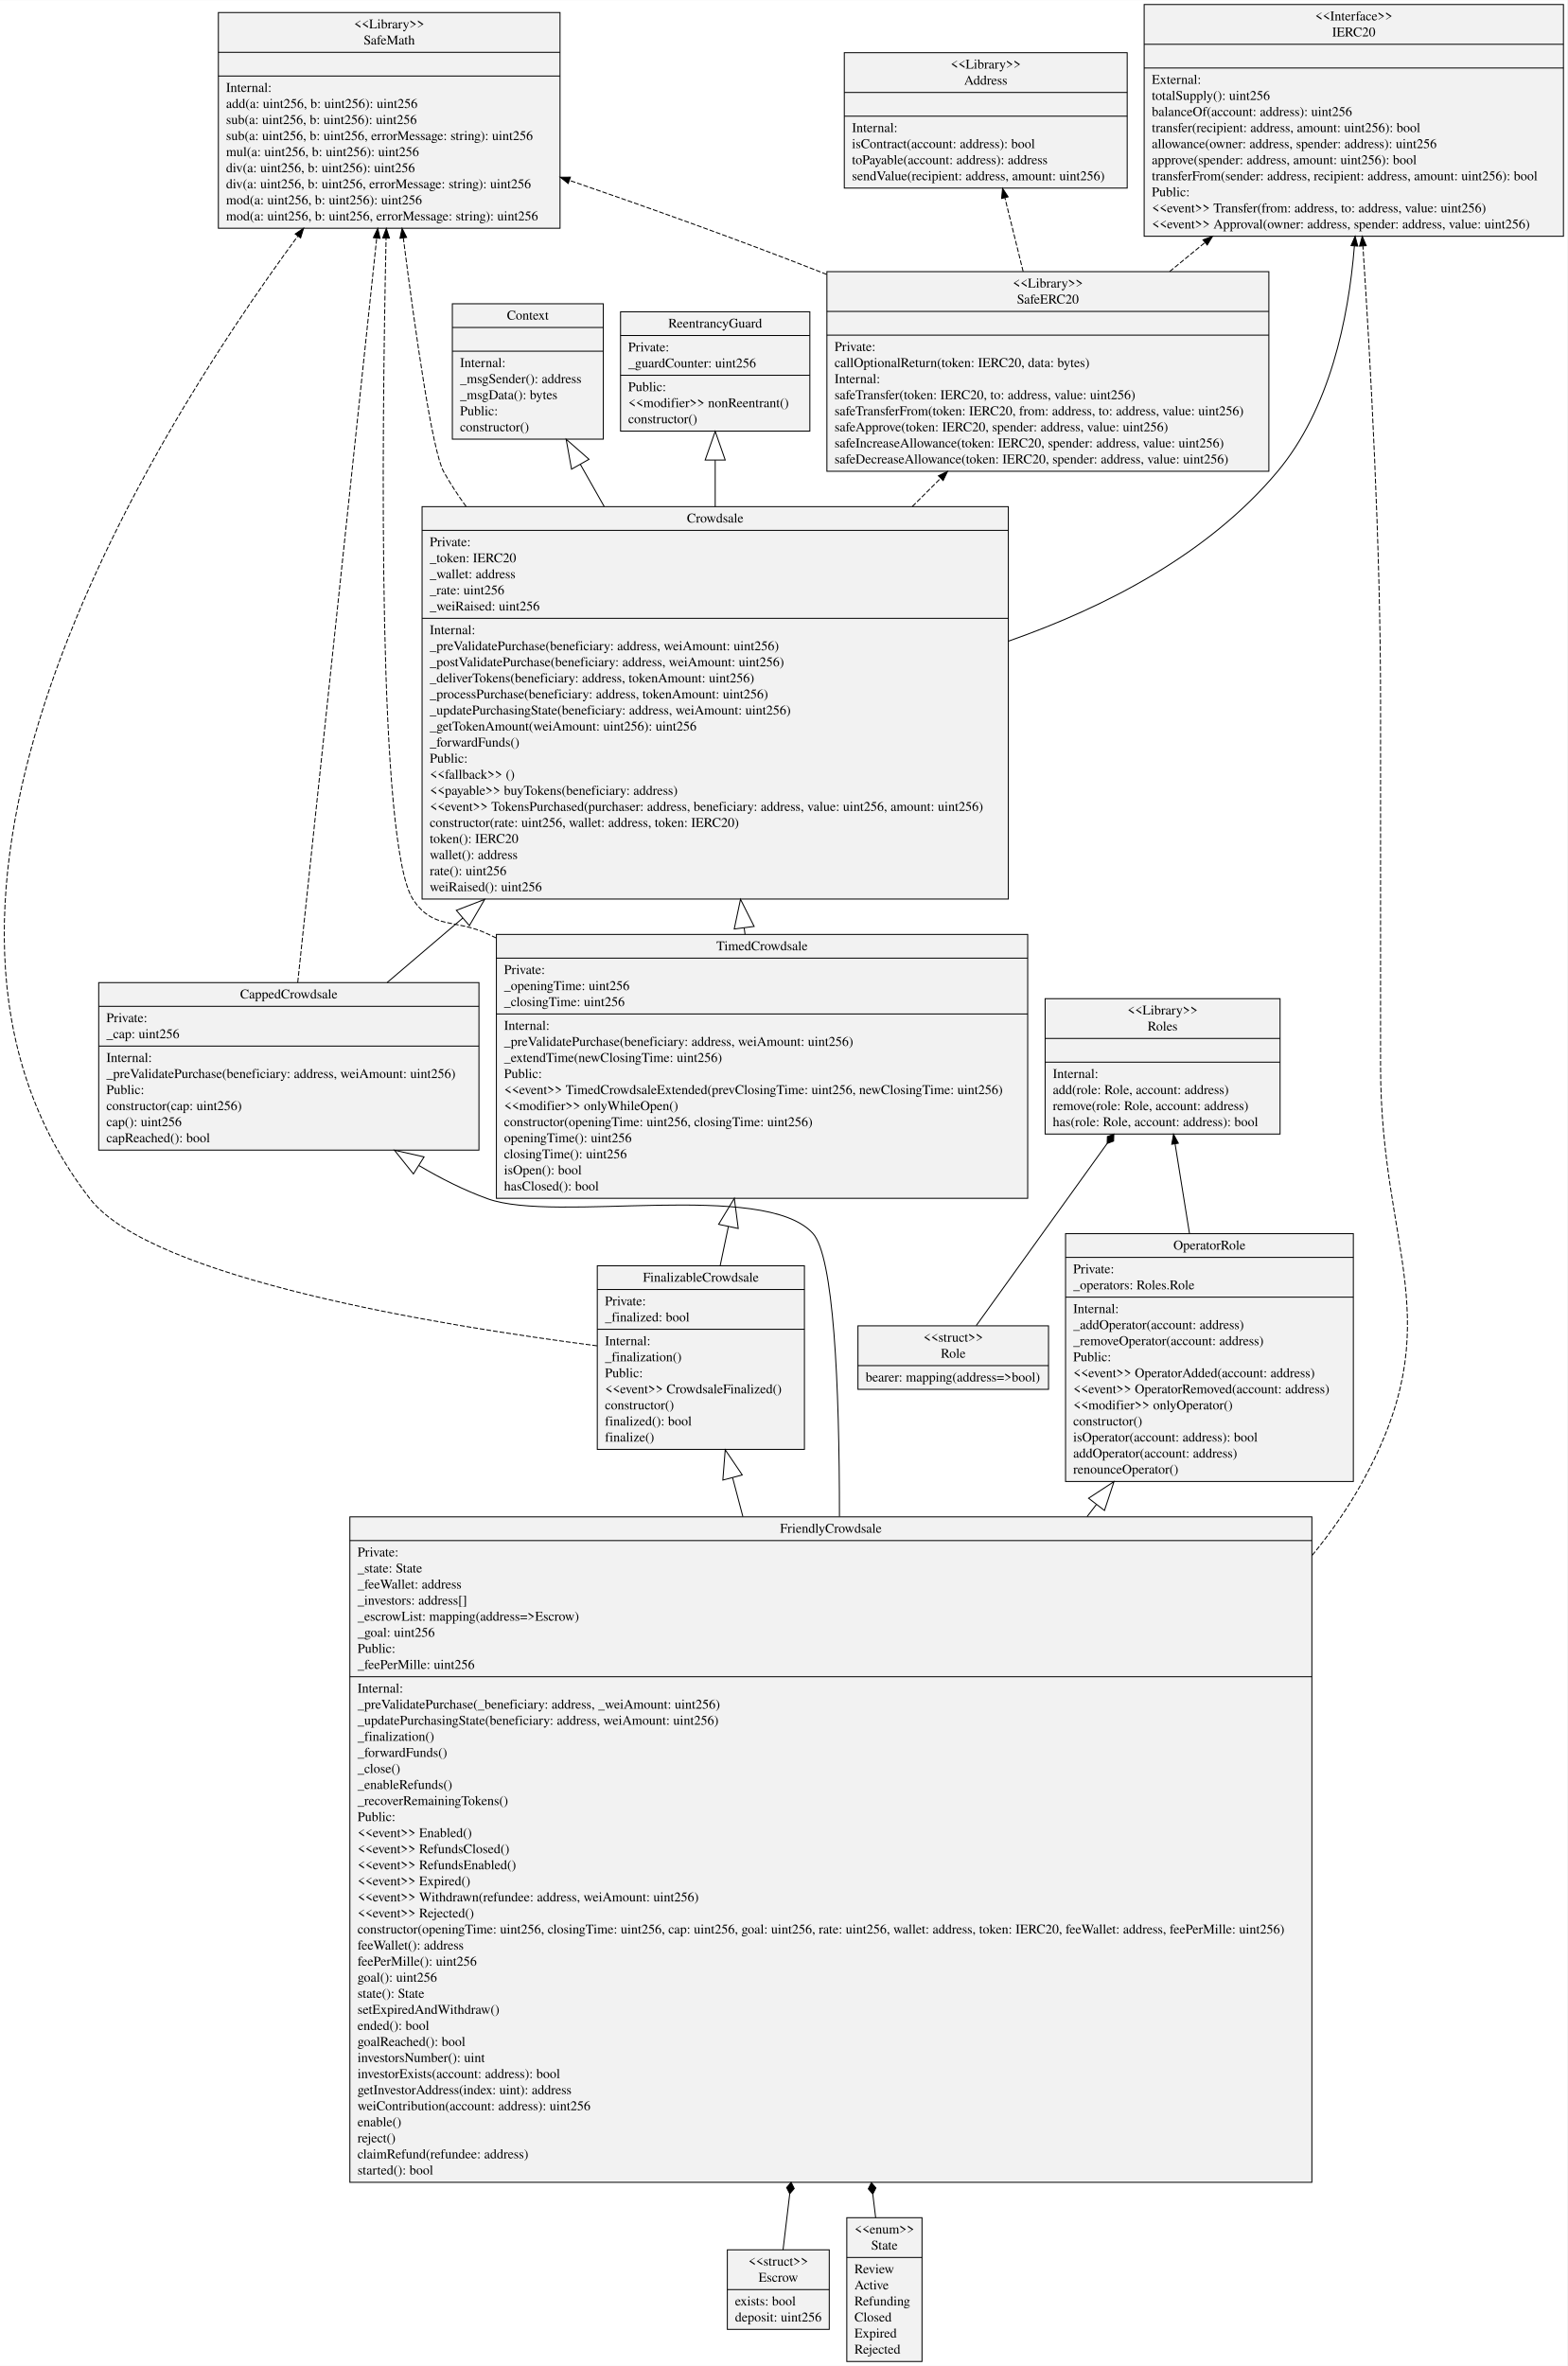
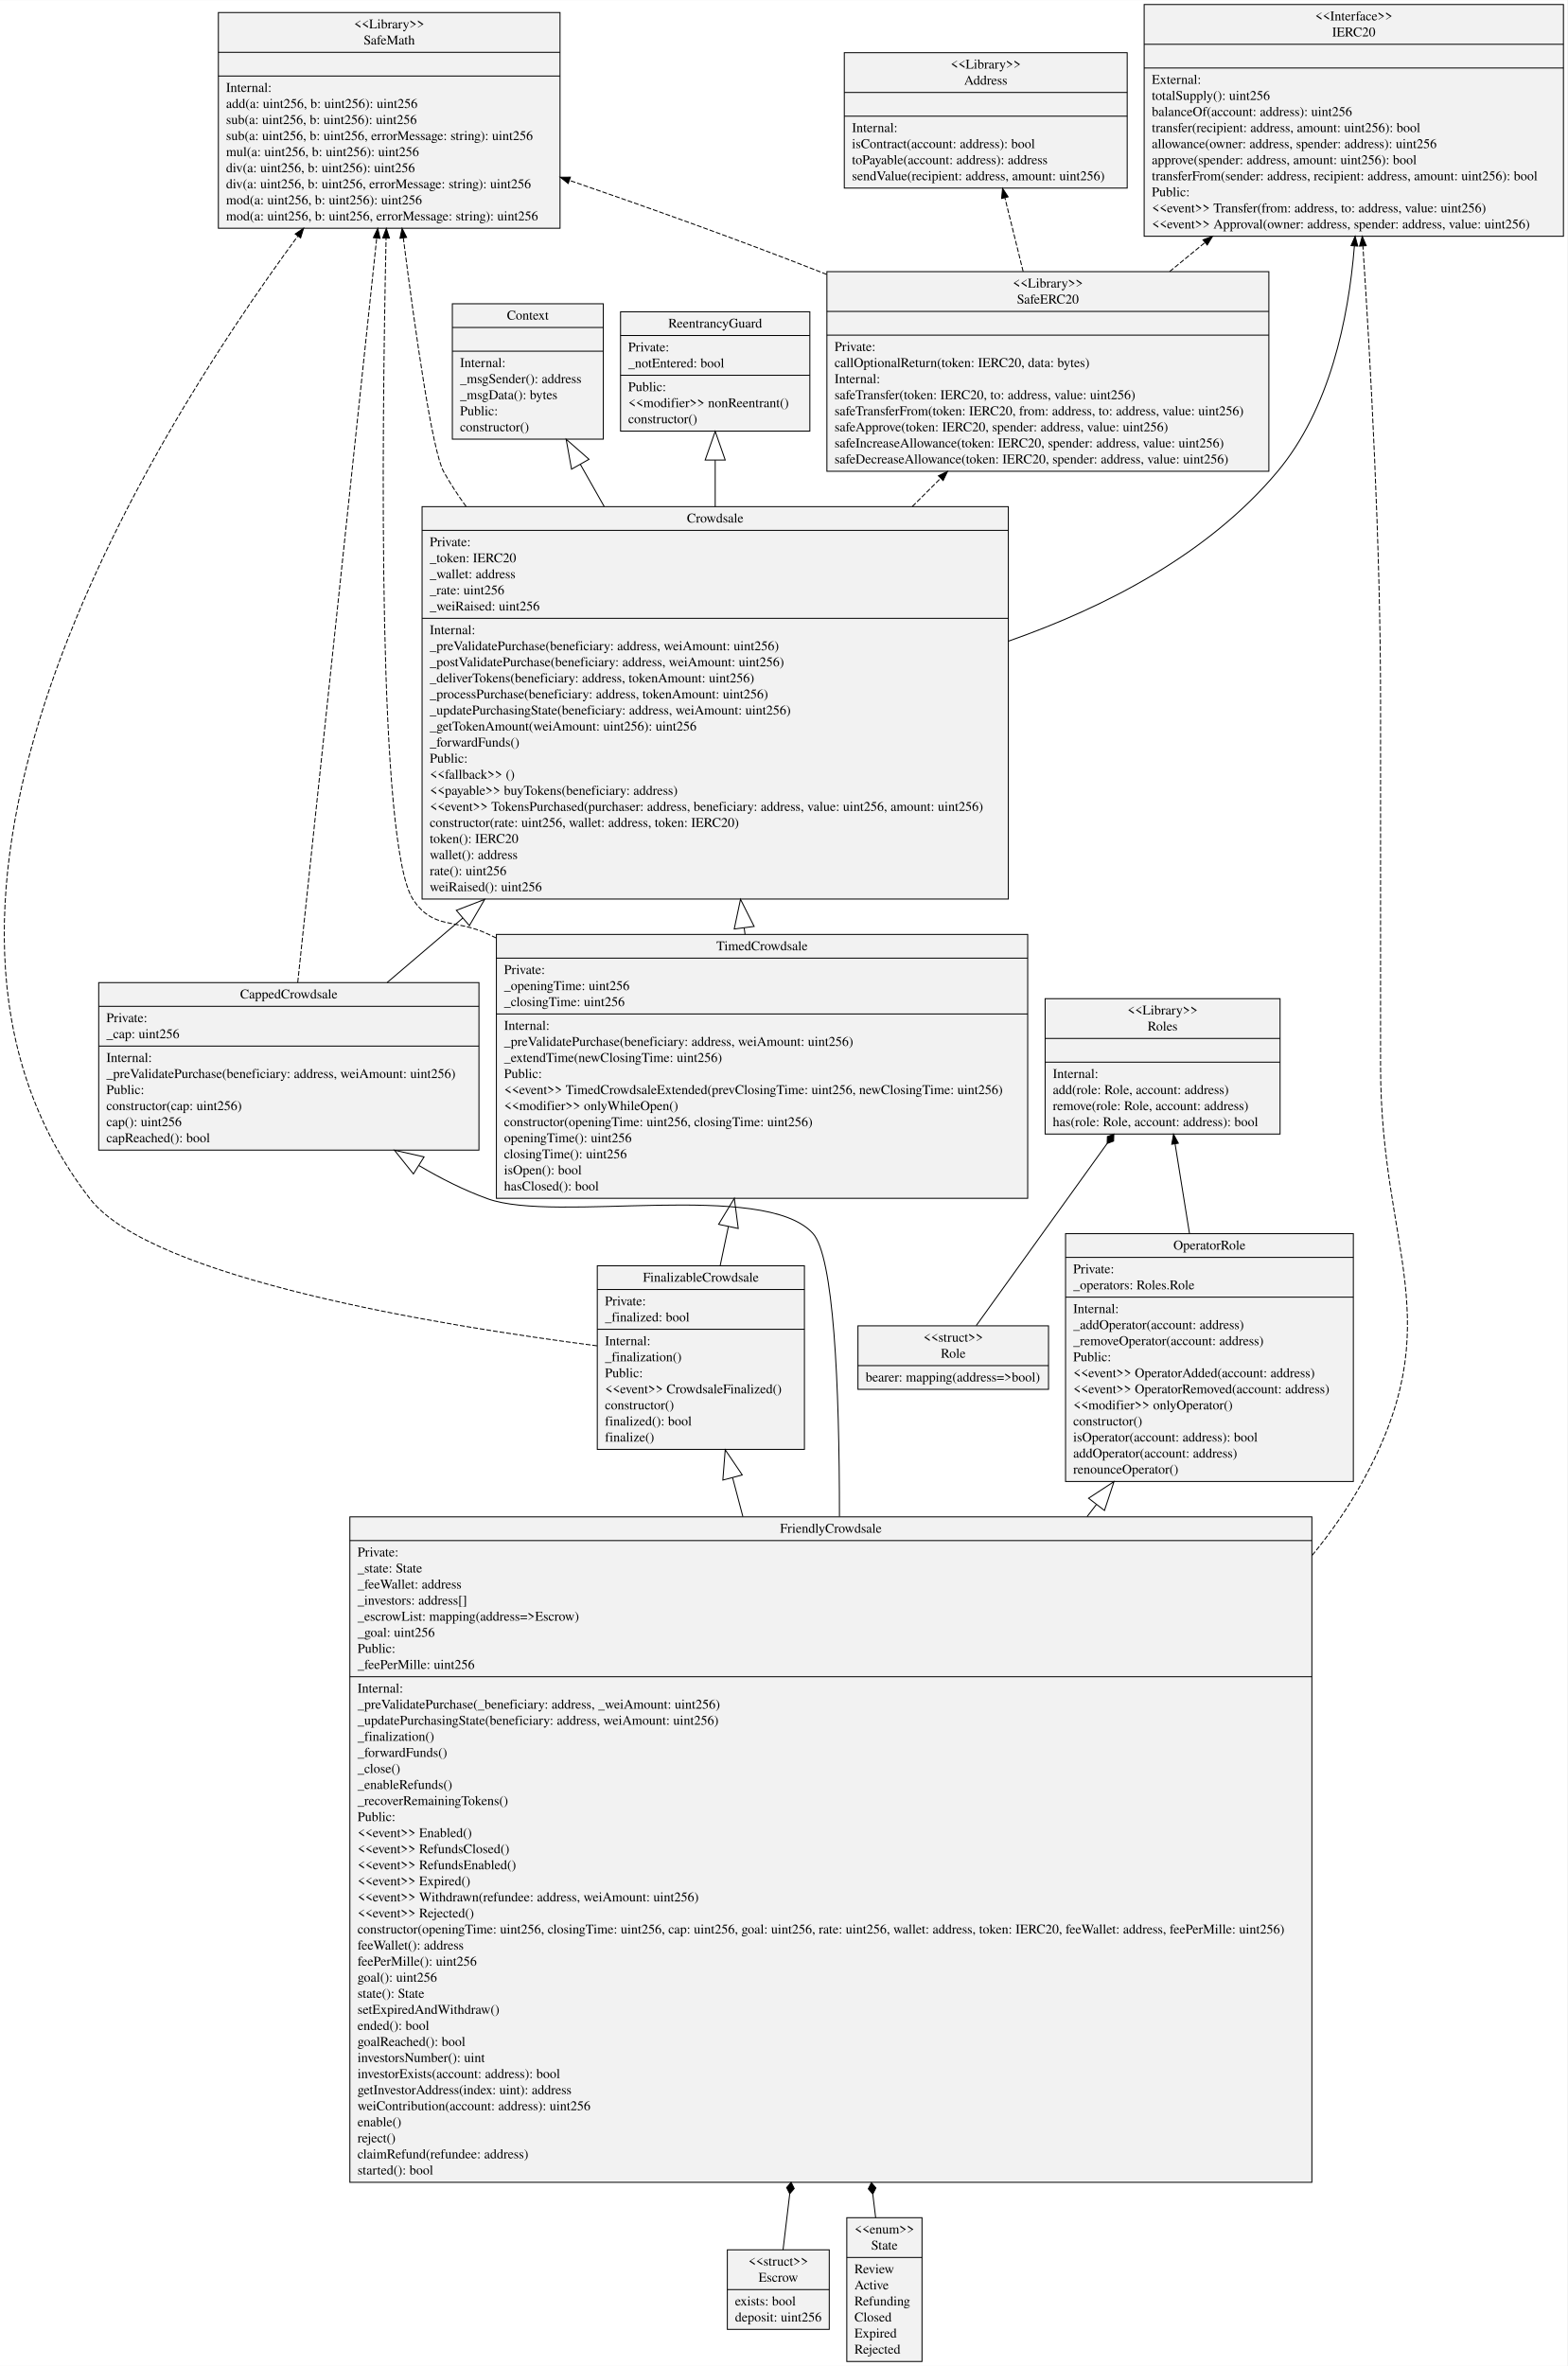
<svg xmlns="http://www.w3.org/2000/svg" width="1639pt" height="2474pt" viewBox="0.00 0.00 1639.42 2474.20">
  <g id="graph0" class="graph" transform="scale(1 1) rotate(0) translate(4 2470.2)">
    <polygon fill="#ffffff" stroke="transparent" points="-4,4 -4,-2470.2 1635.424,-2470.2 1635.424,4 -4,4" />
    <g id="node1" class="node">
      <polygon fill="#f2f2f2" stroke="#000000" points="437.508,-1530.1 437.508,-1940.5 1050.739,-1940.5 1050.739,-1530.1 437.508,-1530.1" />
      <text text-anchor="middle" x="744.124" y="-1923.9" font-family="Times,serif" font-size="14.00" fill="#000000">Crowdsale</text>
      <polyline fill="none" stroke="#000000" points="437.508,-1915.7 1050.739,-1915.7 " />
      <text text-anchor="start" x="445.508" y="-1899.1" font-family="Times,serif" font-size="14.00" fill="#000000">Private:</text>
      <text text-anchor="start" x="445.508" y="-1882.3" font-family="Times,serif" font-size="14.00" fill="#000000">   _token: IERC20</text>
      <text text-anchor="start" x="445.508" y="-1865.5" font-family="Times,serif" font-size="14.00" fill="#000000">   _wallet: address</text>
      <text text-anchor="start" x="445.508" y="-1848.7" font-family="Times,serif" font-size="14.00" fill="#000000">   _rate: uint256</text>
      <text text-anchor="start" x="445.508" y="-1831.9" font-family="Times,serif" font-size="14.00" fill="#000000">   _weiRaised: uint256</text>
      <polyline fill="none" stroke="#000000" points="437.508,-1823.7 1050.739,-1823.7 " />
      <text text-anchor="start" x="445.508" y="-1807.1" font-family="Times,serif" font-size="14.00" fill="#000000">Internal:</text>
      <text text-anchor="start" x="445.508" y="-1790.3" font-family="Times,serif" font-size="14.00" fill="#000000">    _preValidatePurchase(beneficiary: address, weiAmount: uint256)</text>
      <text text-anchor="start" x="445.508" y="-1773.5" font-family="Times,serif" font-size="14.00" fill="#000000">    _postValidatePurchase(beneficiary: address, weiAmount: uint256)</text>
      <text text-anchor="start" x="445.508" y="-1756.7" font-family="Times,serif" font-size="14.00" fill="#000000">    _deliverTokens(beneficiary: address, tokenAmount: uint256)</text>
      <text text-anchor="start" x="445.508" y="-1739.9" font-family="Times,serif" font-size="14.00" fill="#000000">    _processPurchase(beneficiary: address, tokenAmount: uint256)</text>
      <text text-anchor="start" x="445.508" y="-1723.1" font-family="Times,serif" font-size="14.00" fill="#000000">    _updatePurchasingState(beneficiary: address, weiAmount: uint256)</text>
      <text text-anchor="start" x="445.508" y="-1706.3" font-family="Times,serif" font-size="14.00" fill="#000000">    _getTokenAmount(weiAmount: uint256): uint256</text>
      <text text-anchor="start" x="445.508" y="-1689.5" font-family="Times,serif" font-size="14.00" fill="#000000">    _forwardFunds()</text>
      <text text-anchor="start" x="445.508" y="-1672.7" font-family="Times,serif" font-size="14.00" fill="#000000">Public:</text>
      <text text-anchor="start" x="445.508" y="-1655.9" font-family="Times,serif" font-size="14.00" fill="#000000">    &lt;&lt;fallback&gt;&gt; ()</text>
      <text text-anchor="start" x="445.508" y="-1639.1" font-family="Times,serif" font-size="14.00" fill="#000000">    &lt;&lt;payable&gt;&gt; buyTokens(beneficiary: address)</text>
      <text text-anchor="start" x="445.508" y="-1622.3" font-family="Times,serif" font-size="14.00" fill="#000000">    &lt;&lt;event&gt;&gt; TokensPurchased(purchaser: address, beneficiary: address, value: uint256, amount: uint256)</text>
      <text text-anchor="start" x="445.508" y="-1605.5" font-family="Times,serif" font-size="14.00" fill="#000000">    constructor(rate: uint256, wallet: address, token: IERC20)</text>
      <text text-anchor="start" x="445.508" y="-1588.7" font-family="Times,serif" font-size="14.00" fill="#000000">    token(): IERC20</text>
      <text text-anchor="start" x="445.508" y="-1571.9" font-family="Times,serif" font-size="14.00" fill="#000000">    wallet(): address</text>
      <text text-anchor="start" x="445.508" y="-1555.1" font-family="Times,serif" font-size="14.00" fill="#000000">    rate(): uint256</text>
      <text text-anchor="start" x="445.508" y="-1538.3" font-family="Times,serif" font-size="14.00" fill="#000000">    weiRaised(): uint256</text>
    </g>
    <g id="node2" class="node">
      <polygon fill="#f2f2f2" stroke="#000000" points="224.427,-2231.7 224.427,-2457.3 581.82,-2457.3 581.82,-2231.7 224.427,-2231.7" />
      <text text-anchor="middle" x="403.124" y="-2440.7" font-family="Times,serif" font-size="14.00" fill="#000000">&lt;&lt;Library&gt;&gt;</text>
      <text text-anchor="middle" x="403.124" y="-2423.9" font-family="Times,serif" font-size="14.00" fill="#000000">SafeMath</text>
      <polyline fill="none" stroke="#000000" points="224.427,-2415.7 581.82,-2415.7 " />
      <text text-anchor="middle" x="403.124" y="-2399.1" font-family="Times,serif" font-size="14.00" fill="#000000"> </text>
      <polyline fill="none" stroke="#000000" points="224.427,-2390.9 581.82,-2390.9 " />
      <text text-anchor="start" x="232.427" y="-2374.3" font-family="Times,serif" font-size="14.00" fill="#000000">Internal:</text>
      <text text-anchor="start" x="232.427" y="-2357.5" font-family="Times,serif" font-size="14.00" fill="#000000">    add(a: uint256, b: uint256): uint256</text>
      <text text-anchor="start" x="232.427" y="-2340.7" font-family="Times,serif" font-size="14.00" fill="#000000">    sub(a: uint256, b: uint256): uint256</text>
      <text text-anchor="start" x="232.427" y="-2323.9" font-family="Times,serif" font-size="14.00" fill="#000000">    sub(a: uint256, b: uint256, errorMessage: string): uint256</text>
      <text text-anchor="start" x="232.427" y="-2307.1" font-family="Times,serif" font-size="14.00" fill="#000000">    mul(a: uint256, b: uint256): uint256</text>
      <text text-anchor="start" x="232.427" y="-2290.3" font-family="Times,serif" font-size="14.00" fill="#000000">    div(a: uint256, b: uint256): uint256</text>
      <text text-anchor="start" x="232.427" y="-2273.5" font-family="Times,serif" font-size="14.00" fill="#000000">    div(a: uint256, b: uint256, errorMessage: string): uint256</text>
      <text text-anchor="start" x="232.427" y="-2256.7" font-family="Times,serif" font-size="14.00" fill="#000000">    mod(a: uint256, b: uint256): uint256</text>
      <text text-anchor="start" x="232.427" y="-2239.9" font-family="Times,serif" font-size="14.00" fill="#000000">    mod(a: uint256, b: uint256, errorMessage: string): uint256</text>
    </g>
    <g id="edge6" class="edge">
      <path fill="none" stroke="#000000" stroke-dasharray="5,2" d="M483.478,-1940.789C474.928,-1952.486 467.074,-1964.567 460.124,-1977 448.187,-1998.351 430.408,-2123.208 417.887,-2221.543" />
      <polygon fill="#000000" stroke="#000000" points="414.4,-2221.215 416.615,-2231.575 421.345,-2222.095 414.4,-2221.215" />
    </g>
    <g id="node3" class="node">
      <polygon fill="#f2f2f2" stroke="#000000" points="1192.824,-2223.3 1192.824,-2465.7 1631.424,-2465.7 1631.424,-2223.3 1192.824,-2223.3" />
      <text text-anchor="middle" x="1412.124" y="-2449.1" font-family="Times,serif" font-size="14.00" fill="#000000">&lt;&lt;Interface&gt;&gt;</text>
      <text text-anchor="middle" x="1412.124" y="-2432.3" font-family="Times,serif" font-size="14.00" fill="#000000">IERC20</text>
      <polyline fill="none" stroke="#000000" points="1192.824,-2424.1 1631.424,-2424.1 " />
      <text text-anchor="middle" x="1412.124" y="-2407.5" font-family="Times,serif" font-size="14.00" fill="#000000"> </text>
      <polyline fill="none" stroke="#000000" points="1192.824,-2399.3 1631.424,-2399.3 " />
      <text text-anchor="start" x="1200.824" y="-2382.7" font-family="Times,serif" font-size="14.00" fill="#000000">External:</text>
      <text text-anchor="start" x="1200.824" y="-2365.9" font-family="Times,serif" font-size="14.00" fill="#000000">     totalSupply(): uint256</text>
      <text text-anchor="start" x="1200.824" y="-2349.1" font-family="Times,serif" font-size="14.00" fill="#000000">     balanceOf(account: address): uint256</text>
      <text text-anchor="start" x="1200.824" y="-2332.3" font-family="Times,serif" font-size="14.00" fill="#000000">     transfer(recipient: address, amount: uint256): bool</text>
      <text text-anchor="start" x="1200.824" y="-2315.5" font-family="Times,serif" font-size="14.00" fill="#000000">     allowance(owner: address, spender: address): uint256</text>
      <text text-anchor="start" x="1200.824" y="-2298.7" font-family="Times,serif" font-size="14.00" fill="#000000">     approve(spender: address, amount: uint256): bool</text>
      <text text-anchor="start" x="1200.824" y="-2281.9" font-family="Times,serif" font-size="14.00" fill="#000000">     transferFrom(sender: address, recipient: address, amount: uint256): bool</text>
      <text text-anchor="start" x="1200.824" y="-2265.1" font-family="Times,serif" font-size="14.00" fill="#000000">Public:</text>
      <text text-anchor="start" x="1200.824" y="-2248.3" font-family="Times,serif" font-size="14.00" fill="#000000">    &lt;&lt;event&gt;&gt; Transfer(from: address, to: address, value: uint256)</text>
      <text text-anchor="start" x="1200.824" y="-2231.5" font-family="Times,serif" font-size="14.00" fill="#000000">    &lt;&lt;event&gt;&gt; Approval(owner: address, spender: address, value: uint256)</text>
    </g>
    <g id="edge8" class="edge">
      <path fill="none" stroke="#000000" d="M1051.016,-1799.861C1153.887,-1835.922 1260.517,-1891.565 1332.124,-1977 1386.816,-2042.254 1406.548,-2136.379 1412.745,-2213.034" />
      <polygon fill="#000000" stroke="#000000" points="1409.272,-2213.534 1413.499,-2223.249 1416.253,-2213.018 1409.272,-2213.534" />
    </g>
    <g id="node5" class="node">
      <polygon fill="#f2f2f2" stroke="#000000" points="860.967,-1977.5 860.967,-2186.3 1323.28,-2186.3 1323.28,-1977.5 860.967,-1977.5" />
      <text text-anchor="middle" x="1092.124" y="-2169.7" font-family="Times,serif" font-size="14.00" fill="#000000">&lt;&lt;Library&gt;&gt;</text>
      <text text-anchor="middle" x="1092.124" y="-2152.9" font-family="Times,serif" font-size="14.00" fill="#000000">SafeERC20</text>
      <polyline fill="none" stroke="#000000" points="860.967,-2144.7 1323.28,-2144.7 " />
      <text text-anchor="middle" x="1092.124" y="-2128.1" font-family="Times,serif" font-size="14.00" fill="#000000"> </text>
      <polyline fill="none" stroke="#000000" points="860.967,-2119.9 1323.28,-2119.9 " />
      <text text-anchor="start" x="868.967" y="-2103.3" font-family="Times,serif" font-size="14.00" fill="#000000">Private:</text>
      <text text-anchor="start" x="868.967" y="-2086.5" font-family="Times,serif" font-size="14.00" fill="#000000">    callOptionalReturn(token: IERC20, data: bytes)</text>
      <text text-anchor="start" x="868.967" y="-2069.7" font-family="Times,serif" font-size="14.00" fill="#000000">Internal:</text>
      <text text-anchor="start" x="868.967" y="-2052.9" font-family="Times,serif" font-size="14.00" fill="#000000">    safeTransfer(token: IERC20, to: address, value: uint256)</text>
      <text text-anchor="start" x="868.967" y="-2036.1" font-family="Times,serif" font-size="14.00" fill="#000000">    safeTransferFrom(token: IERC20, from: address, to: address, value: uint256)</text>
      <text text-anchor="start" x="868.967" y="-2019.3" font-family="Times,serif" font-size="14.00" fill="#000000">    safeApprove(token: IERC20, spender: address, value: uint256)</text>
      <text text-anchor="start" x="868.967" y="-2002.5" font-family="Times,serif" font-size="14.00" fill="#000000">    safeIncreaseAllowance(token: IERC20, spender: address, value: uint256)</text>
      <text text-anchor="start" x="868.967" y="-1985.7" font-family="Times,serif" font-size="14.00" fill="#000000">    safeDecreaseAllowance(token: IERC20, spender: address, value: uint256)</text>
    </g>
    <g id="edge7" class="edge">
      <path fill="none" stroke="#000000" stroke-dasharray="5,2" d="M950.328,-1940.675C960.371,-1950.678 970.267,-1960.534 979.874,-1970.102" />
      <polygon fill="#000000" stroke="#000000" points="977.606,-1972.784 987.162,-1977.361 982.546,-1967.824 977.606,-1972.784" />
    </g>
    <g id="node6" class="node">
      <polygon fill="#f2f2f2" stroke="#000000" points="645.109,-2019.5 645.109,-2144.3 843.138,-2144.3 843.138,-2019.5 645.109,-2019.5" />
      <text text-anchor="middle" x="744.124" y="-2127.7" font-family="Times,serif" font-size="14.00" fill="#000000">ReentrancyGuard</text>
      <polyline fill="none" stroke="#000000" points="645.109,-2119.5 843.138,-2119.5 " />
      <text text-anchor="start" x="653.109" y="-2102.9" font-family="Times,serif" font-size="14.00" fill="#000000">Private:</text>
-       <text text-anchor="start" x="653.109" y="-2086.1" font-family="Times,serif" font-size="14.00" fill="#000000">   _guardCounter: uint256</text>
+       <text text-anchor="start" x="653.109" y="-2086.1" font-family="Times,serif" font-size="14.00" fill="#000000">   _notEntered: bool</text>
      <polyline fill="none" stroke="#000000" points="645.109,-2077.9 843.138,-2077.9 " />
      <text text-anchor="start" x="653.109" y="-2061.3" font-family="Times,serif" font-size="14.00" fill="#000000">Public:</text>
      <text text-anchor="start" x="653.109" y="-2044.5" font-family="Times,serif" font-size="14.00" fill="#000000">    &lt;&lt;modifier&gt;&gt; nonReentrant()</text>
      <text text-anchor="start" x="653.109" y="-2027.7" font-family="Times,serif" font-size="14.00" fill="#000000">    constructor()</text>
    </g>
    <g id="edge5" class="edge">
      <path fill="none" stroke="#000000" d="M744.124,-1940.675C744.124,-1957.464 744.124,-1973.837 744.124,-1989.133" />
      <polygon fill="none" stroke="#000000" points="733.624,-1989.26 744.124,-2019.26 754.624,-1989.26 733.624,-1989.26" />
    </g>
    <g id="node7" class="node">
      <polygon fill="#f2f2f2" stroke="#000000" points="469.174,-2011.1 469.174,-2152.7 627.073,-2152.7 627.073,-2011.1 469.174,-2011.1" />
      <text text-anchor="middle" x="548.124" y="-2136.1" font-family="Times,serif" font-size="14.00" fill="#000000">Context</text>
      <polyline fill="none" stroke="#000000" points="469.174,-2127.9 627.073,-2127.9 " />
      <text text-anchor="middle" x="548.124" y="-2111.3" font-family="Times,serif" font-size="14.00" fill="#000000"> </text>
      <polyline fill="none" stroke="#000000" points="469.174,-2103.1 627.073,-2103.1 " />
      <text text-anchor="start" x="477.174" y="-2086.5" font-family="Times,serif" font-size="14.00" fill="#000000">Internal:</text>
      <text text-anchor="start" x="477.174" y="-2069.7" font-family="Times,serif" font-size="14.00" fill="#000000">    _msgSender(): address</text>
      <text text-anchor="start" x="477.174" y="-2052.9" font-family="Times,serif" font-size="14.00" fill="#000000">    _msgData(): bytes</text>
      <text text-anchor="start" x="477.174" y="-2036.1" font-family="Times,serif" font-size="14.00" fill="#000000">Public:</text>
      <text text-anchor="start" x="477.174" y="-2019.3" font-family="Times,serif" font-size="14.00" fill="#000000">    constructor()</text>
    </g>
    <g id="edge4" class="edge">
      <path fill="none" stroke="#000000" d="M627.986,-1940.675C619.389,-1955.876 610.986,-1970.736 603.053,-1984.765" />
      <polygon fill="none" stroke="#000000" points="593.848,-1979.712 588.22,-2010.994 612.127,-1990.049 593.848,-1979.712" />
    </g>
    <g id="node4" class="node">
      <polygon fill="#f2f2f2" stroke="#000000" points="879.163,-2273.7 879.163,-2415.3 1175.084,-2415.3 1175.084,-2273.7 879.163,-2273.7" />
      <text text-anchor="middle" x="1027.124" y="-2398.7" font-family="Times,serif" font-size="14.00" fill="#000000">&lt;&lt;Library&gt;&gt;</text>
      <text text-anchor="middle" x="1027.124" y="-2381.9" font-family="Times,serif" font-size="14.00" fill="#000000">Address</text>
      <polyline fill="none" stroke="#000000" points="879.163,-2373.7 1175.084,-2373.7 " />
      <text text-anchor="middle" x="1027.124" y="-2357.1" font-family="Times,serif" font-size="14.00" fill="#000000"> </text>
      <polyline fill="none" stroke="#000000" points="879.163,-2348.9 1175.084,-2348.9 " />
      <text text-anchor="start" x="887.163" y="-2332.3" font-family="Times,serif" font-size="14.00" fill="#000000">Internal:</text>
      <text text-anchor="start" x="887.163" y="-2315.5" font-family="Times,serif" font-size="14.00" fill="#000000">    isContract(account: address): bool</text>
      <text text-anchor="start" x="887.163" y="-2298.7" font-family="Times,serif" font-size="14.00" fill="#000000">    toPayable(account: address): address</text>
      <text text-anchor="start" x="887.163" y="-2281.9" font-family="Times,serif" font-size="14.00" fill="#000000">    sendValue(recipient: address, amount: uint256)</text>
    </g>
    <g id="edge9" class="edge">
      <path fill="none" stroke="#000000" stroke-dasharray="5,2" d="M860.738,-2183.389C857.852,-2184.538 854.98,-2185.676 852.124,-2186.8 767.441,-2220.125 672.509,-2253.967 591.823,-2281.712" />
      <polygon fill="#000000" stroke="#000000" points="590.378,-2278.508 582.056,-2285.065 592.65,-2285.129 590.378,-2278.508" />
    </g>
    <g id="edge11" class="edge">
      <path fill="none" stroke="#000000" stroke-dasharray="5,2" d="M1219.515,-2186.441C1231.597,-2196.355 1243.937,-2206.482 1256.245,-2216.582" />
      <polygon fill="#000000" stroke="#000000" points="1254.375,-2219.575 1264.325,-2223.213 1258.815,-2214.164 1254.375,-2219.575" />
    </g>
    <g id="edge10" class="edge">
      <path fill="none" stroke="#000000" stroke-dasharray="5,2" d="M1066.247,-2186.441C1059.899,-2212.086 1053.2,-2239.152 1047.173,-2263.501" />
      <polygon fill="#000000" stroke="#000000" points="1043.728,-2262.851 1044.723,-2273.399 1050.523,-2264.533 1043.728,-2262.851" />
    </g>
    <g id="node8" class="node">
      <polygon fill="#f2f2f2" stroke="#000000" points="515.239,-1217.1 515.239,-1493.1 1071.009,-1493.1 1071.009,-1217.1 515.239,-1217.1" />
      <text text-anchor="middle" x="793.124" y="-1476.5" font-family="Times,serif" font-size="14.00" fill="#000000">TimedCrowdsale</text>
      <polyline fill="none" stroke="#000000" points="515.239,-1468.3 1071.009,-1468.3 " />
      <text text-anchor="start" x="523.239" y="-1451.7" font-family="Times,serif" font-size="14.00" fill="#000000">Private:</text>
      <text text-anchor="start" x="523.239" y="-1434.9" font-family="Times,serif" font-size="14.00" fill="#000000">   _openingTime: uint256</text>
      <text text-anchor="start" x="523.239" y="-1418.1" font-family="Times,serif" font-size="14.00" fill="#000000">   _closingTime: uint256</text>
      <polyline fill="none" stroke="#000000" points="515.239,-1409.9 1071.009,-1409.9 " />
      <text text-anchor="start" x="523.239" y="-1393.3" font-family="Times,serif" font-size="14.00" fill="#000000">Internal:</text>
      <text text-anchor="start" x="523.239" y="-1376.5" font-family="Times,serif" font-size="14.00" fill="#000000">    _preValidatePurchase(beneficiary: address, weiAmount: uint256)</text>
      <text text-anchor="start" x="523.239" y="-1359.7" font-family="Times,serif" font-size="14.00" fill="#000000">    _extendTime(newClosingTime: uint256)</text>
      <text text-anchor="start" x="523.239" y="-1342.9" font-family="Times,serif" font-size="14.00" fill="#000000">Public:</text>
      <text text-anchor="start" x="523.239" y="-1326.1" font-family="Times,serif" font-size="14.00" fill="#000000">    &lt;&lt;event&gt;&gt; TimedCrowdsaleExtended(prevClosingTime: uint256, newClosingTime: uint256)</text>
      <text text-anchor="start" x="523.239" y="-1309.3" font-family="Times,serif" font-size="14.00" fill="#000000">    &lt;&lt;modifier&gt;&gt; onlyWhileOpen()</text>
      <text text-anchor="start" x="523.239" y="-1292.5" font-family="Times,serif" font-size="14.00" fill="#000000">    constructor(openingTime: uint256, closingTime: uint256)</text>
      <text text-anchor="start" x="523.239" y="-1275.7" font-family="Times,serif" font-size="14.00" fill="#000000">    openingTime(): uint256</text>
      <text text-anchor="start" x="523.239" y="-1258.9" font-family="Times,serif" font-size="14.00" fill="#000000">    closingTime(): uint256</text>
      <text text-anchor="start" x="523.239" y="-1242.1" font-family="Times,serif" font-size="14.00" fill="#000000">    isOpen(): bool</text>
      <text text-anchor="start" x="523.239" y="-1225.3" font-family="Times,serif" font-size="14.00" fill="#000000">    hasClosed(): bool</text>
    </g>
    <g id="edge12" class="edge">
      <path fill="none" stroke="#000000" d="M775.33,-1493.167C775.039,-1495.418 774.748,-1497.678 774.456,-1499.948" />
      <polygon fill="none" stroke="#000000" points="764.022,-1498.763 770.601,-1529.859 784.849,-1501.447 764.022,-1498.763" />
    </g>
    <g id="edge13" class="edge">
      <path fill="none" stroke="#000000" stroke-dasharray="5,2" d="M515.178,-1489.321C512.144,-1490.756 509.125,-1492.183 506.124,-1493.6 471.596,-1509.898 449.192,-1497.758 428.124,-1529.6 391.003,-1585.702 395.228,-2007.87 399.862,-2221.479" />
      <polygon fill="#000000" stroke="#000000" points="396.363,-2221.57 400.083,-2231.49 403.361,-2221.416 396.363,-2221.57" />
    </g>
    <g id="node9" class="node">
      <polygon fill="#f2f2f2" stroke="#000000" points="620.781,-954.5 620.781,-1146.5 837.466,-1146.5 837.466,-954.5 620.781,-954.5" />
      <text text-anchor="middle" x="729.124" y="-1129.9" font-family="Times,serif" font-size="14.00" fill="#000000">FinalizableCrowdsale</text>
      <polyline fill="none" stroke="#000000" points="620.781,-1121.7 837.466,-1121.7 " />
      <text text-anchor="start" x="628.781" y="-1105.1" font-family="Times,serif" font-size="14.00" fill="#000000">Private:</text>
      <text text-anchor="start" x="628.781" y="-1088.3" font-family="Times,serif" font-size="14.00" fill="#000000">   _finalized: bool</text>
      <polyline fill="none" stroke="#000000" points="620.781,-1080.1 837.466,-1080.1 " />
      <text text-anchor="start" x="628.781" y="-1063.5" font-family="Times,serif" font-size="14.00" fill="#000000">Internal:</text>
      <text text-anchor="start" x="628.781" y="-1046.7" font-family="Times,serif" font-size="14.00" fill="#000000">    _finalization()</text>
      <text text-anchor="start" x="628.781" y="-1029.9" font-family="Times,serif" font-size="14.00" fill="#000000">Public:</text>
      <text text-anchor="start" x="628.781" y="-1013.1" font-family="Times,serif" font-size="14.00" fill="#000000">    &lt;&lt;event&gt;&gt; CrowdsaleFinalized()</text>
      <text text-anchor="start" x="628.781" y="-996.3" font-family="Times,serif" font-size="14.00" fill="#000000">    constructor()</text>
      <text text-anchor="start" x="628.781" y="-979.5" font-family="Times,serif" font-size="14.00" fill="#000000">    finalized(): bool</text>
      <text text-anchor="start" x="628.781" y="-962.7" font-family="Times,serif" font-size="14.00" fill="#000000">    finalize()</text>
    </g>
    <g id="edge15" class="edge">
      <path fill="none" stroke="#000000" stroke-dasharray="5,2" d="M620.554,-1062.816C455.699,-1084.002 154.545,-1133.292 90.124,-1216.6 -147.639,-1524.068 144.581,-2001.68 307.582,-2223.579" />
      <polygon fill="#000000" stroke="#000000" points="304.811,-2225.719 313.565,-2231.688 310.444,-2221.563 304.811,-2225.719" />
    </g>
    <g id="edge14" class="edge">
      <path fill="none" stroke="#000000" d="M749.374,-1146.877C752.12,-1159.949 755.001,-1173.66 757.917,-1187.541" />
      <polygon fill="none" stroke="#000000" points="747.675,-1189.86 764.12,-1217.06 768.227,-1185.542 747.675,-1189.86" />
    </g>
    <g id="node10" class="node">
      <polygon fill="#f2f2f2" stroke="#000000" points="99.248,-1267.5 99.248,-1442.7 497,-1442.7 497,-1267.5 99.248,-1267.5" />
      <text text-anchor="middle" x="298.124" y="-1426.1" font-family="Times,serif" font-size="14.00" fill="#000000">CappedCrowdsale</text>
      <polyline fill="none" stroke="#000000" points="99.248,-1417.9 497,-1417.9 " />
      <text text-anchor="start" x="107.248" y="-1401.3" font-family="Times,serif" font-size="14.00" fill="#000000">Private:</text>
      <text text-anchor="start" x="107.248" y="-1384.5" font-family="Times,serif" font-size="14.00" fill="#000000">   _cap: uint256</text>
      <polyline fill="none" stroke="#000000" points="99.248,-1376.3 497,-1376.3 " />
      <text text-anchor="start" x="107.248" y="-1359.7" font-family="Times,serif" font-size="14.00" fill="#000000">Internal:</text>
      <text text-anchor="start" x="107.248" y="-1342.9" font-family="Times,serif" font-size="14.00" fill="#000000">    _preValidatePurchase(beneficiary: address, weiAmount: uint256)</text>
      <text text-anchor="start" x="107.248" y="-1326.1" font-family="Times,serif" font-size="14.00" fill="#000000">Public:</text>
      <text text-anchor="start" x="107.248" y="-1309.3" font-family="Times,serif" font-size="14.00" fill="#000000">    constructor(cap: uint256)</text>
      <text text-anchor="start" x="107.248" y="-1292.5" font-family="Times,serif" font-size="14.00" fill="#000000">    cap(): uint256</text>
      <text text-anchor="start" x="107.248" y="-1275.7" font-family="Times,serif" font-size="14.00" fill="#000000">    capReached(): bool</text>
    </g>
    <g id="edge16" class="edge">
      <path fill="none" stroke="#000000" d="M401.005,-1442.803C425.243,-1463.465 452.18,-1486.428 480.002,-1510.145" />
      <polygon fill="none" stroke="#000000" points="473.359,-1518.28 503.002,-1529.752 486.983,-1502.299 473.359,-1518.28" />
    </g>
    <g id="edge17" class="edge">
      <path fill="none" stroke="#000000" stroke-dasharray="5,2" d="M307.442,-1442.903C326.197,-1619.635 368.545,-2018.67 390.055,-2221.36" />
      <polygon fill="#000000" stroke="#000000" points="386.591,-2221.88 391.127,-2231.455 393.552,-2221.142 386.591,-2221.88" />
    </g>
    <g id="node11" class="node">
      <polygon fill="#f2f2f2" stroke="#000000" points="1089.242,-1284.3 1089.242,-1425.9 1335.005,-1425.9 1335.005,-1284.3 1089.242,-1284.3" />
      <text text-anchor="middle" x="1212.124" y="-1409.3" font-family="Times,serif" font-size="14.00" fill="#000000">&lt;&lt;Library&gt;&gt;</text>
      <text text-anchor="middle" x="1212.124" y="-1392.5" font-family="Times,serif" font-size="14.00" fill="#000000">Roles</text>
      <polyline fill="none" stroke="#000000" points="1089.242,-1384.3 1335.005,-1384.3 " />
      <text text-anchor="middle" x="1212.124" y="-1367.7" font-family="Times,serif" font-size="14.00" fill="#000000"> </text>
      <polyline fill="none" stroke="#000000" points="1089.242,-1359.5 1335.005,-1359.5 " />
      <text text-anchor="start" x="1097.242" y="-1342.9" font-family="Times,serif" font-size="14.00" fill="#000000">Internal:</text>
      <text text-anchor="start" x="1097.242" y="-1326.1" font-family="Times,serif" font-size="14.00" fill="#000000">    add(role: Role, account: address)</text>
      <text text-anchor="start" x="1097.242" y="-1309.3" font-family="Times,serif" font-size="14.00" fill="#000000">    remove(role: Role, account: address)</text>
      <text text-anchor="start" x="1097.242" y="-1292.5" font-family="Times,serif" font-size="14.00" fill="#000000">    has(role: Role, account: address): bool</text>
    </g>
    <g id="node12" class="node">
      <polygon fill="#f2f2f2" stroke="#000000" points="893.458,-1017.3 893.458,-1083.7 1092.789,-1083.7 1092.789,-1017.3 893.458,-1017.3" />
      <text text-anchor="middle" x="993.124" y="-1067.1" font-family="Times,serif" font-size="14.00" fill="#000000">&lt;&lt;struct&gt;&gt;</text>
      <text text-anchor="middle" x="993.124" y="-1050.3" font-family="Times,serif" font-size="14.00" fill="#000000">Role</text>
      <polyline fill="none" stroke="#000000" points="893.458,-1042.1 1092.789,-1042.1 " />
      <text text-anchor="start" x="901.458" y="-1025.5" font-family="Times,serif" font-size="14.00" fill="#000000">bearer: mapping(address=&gt;bool)</text>
    </g>
    <g id="edge1" class="edge">
      <path fill="none" stroke="#000000" d="M1017.187,-1083.969C1049.883,-1129.445 1109.385,-1212.205 1154.082,-1274.372" />
      <polygon fill="#000000" stroke="#000000" points="1154.117,-1274.421 1160.867,-1276.957 1161.122,-1284.164 1154.372,-1281.627 1154.117,-1274.421" />
    </g>
    <g id="node13" class="node">
      <polygon fill="#f2f2f2" stroke="#000000" points="1110.61,-920.9 1110.61,-1180.1 1411.637,-1180.1 1411.637,-920.9 1110.61,-920.9" />
      <text text-anchor="middle" x="1261.124" y="-1163.5" font-family="Times,serif" font-size="14.00" fill="#000000">OperatorRole</text>
      <polyline fill="none" stroke="#000000" points="1110.61,-1155.3 1411.637,-1155.3 " />
      <text text-anchor="start" x="1118.61" y="-1138.7" font-family="Times,serif" font-size="14.00" fill="#000000">Private:</text>
      <text text-anchor="start" x="1118.61" y="-1121.9" font-family="Times,serif" font-size="14.00" fill="#000000">   _operators: Roles.Role</text>
      <polyline fill="none" stroke="#000000" points="1110.61,-1113.7 1411.637,-1113.7 " />
      <text text-anchor="start" x="1118.61" y="-1097.1" font-family="Times,serif" font-size="14.00" fill="#000000">Internal:</text>
      <text text-anchor="start" x="1118.61" y="-1080.3" font-family="Times,serif" font-size="14.00" fill="#000000">    _addOperator(account: address)</text>
      <text text-anchor="start" x="1118.61" y="-1063.5" font-family="Times,serif" font-size="14.00" fill="#000000">    _removeOperator(account: address)</text>
      <text text-anchor="start" x="1118.61" y="-1046.7" font-family="Times,serif" font-size="14.00" fill="#000000">Public:</text>
      <text text-anchor="start" x="1118.61" y="-1029.9" font-family="Times,serif" font-size="14.00" fill="#000000">    &lt;&lt;event&gt;&gt; OperatorAdded(account: address)</text>
      <text text-anchor="start" x="1118.61" y="-1013.1" font-family="Times,serif" font-size="14.00" fill="#000000">    &lt;&lt;event&gt;&gt; OperatorRemoved(account: address)</text>
      <text text-anchor="start" x="1118.61" y="-996.3" font-family="Times,serif" font-size="14.00" fill="#000000">    &lt;&lt;modifier&gt;&gt; onlyOperator()</text>
      <text text-anchor="start" x="1118.61" y="-979.5" font-family="Times,serif" font-size="14.00" fill="#000000">    constructor()</text>
      <text text-anchor="start" x="1118.61" y="-962.7" font-family="Times,serif" font-size="14.00" fill="#000000">    isOperator(account: address): bool</text>
      <text text-anchor="start" x="1118.61" y="-945.9" font-family="Times,serif" font-size="14.00" fill="#000000">    addOperator(account: address)</text>
      <text text-anchor="start" x="1118.61" y="-929.1" font-family="Times,serif" font-size="14.00" fill="#000000">    renounceOperator()</text>
    </g>
    <g id="edge18" class="edge">
      <path fill="none" stroke="#000000" d="M1240.272,-1180.12C1235.146,-1211.985 1229.802,-1245.206 1225.165,-1274.033" />
      <polygon fill="#000000" stroke="#000000" points="1221.688,-1273.607 1223.555,-1284.036 1228.599,-1274.719 1221.688,-1273.607" />
    </g>
    <g id="node14" class="node">
      <polygon fill="#f2f2f2" stroke="#000000" points="361.974,-187.9 361.974,-883.9 1368.273,-883.9 1368.273,-187.9 361.974,-187.9" />
      <text text-anchor="middle" x="865.124" y="-867.3" font-family="Times,serif" font-size="14.00" fill="#000000">FriendlyCrowdsale</text>
      <polyline fill="none" stroke="#000000" points="361.974,-859.1 1368.273,-859.1 " />
      <text text-anchor="start" x="369.974" y="-842.5" font-family="Times,serif" font-size="14.00" fill="#000000">Private:</text>
      <text text-anchor="start" x="369.974" y="-825.7" font-family="Times,serif" font-size="14.00" fill="#000000">   _state: State</text>
      <text text-anchor="start" x="369.974" y="-808.9" font-family="Times,serif" font-size="14.00" fill="#000000">   _feeWallet: address</text>
      <text text-anchor="start" x="369.974" y="-792.1" font-family="Times,serif" font-size="14.00" fill="#000000">   _investors: address[]</text>
      <text text-anchor="start" x="369.974" y="-775.3" font-family="Times,serif" font-size="14.00" fill="#000000">   _escrowList: mapping(address=&gt;Escrow)</text>
      <text text-anchor="start" x="369.974" y="-758.5" font-family="Times,serif" font-size="14.00" fill="#000000">   _goal: uint256</text>
      <text text-anchor="start" x="369.974" y="-741.7" font-family="Times,serif" font-size="14.00" fill="#000000">Public:</text>
      <text text-anchor="start" x="369.974" y="-724.9" font-family="Times,serif" font-size="14.00" fill="#000000">   _feePerMille: uint256</text>
      <polyline fill="none" stroke="#000000" points="361.974,-716.7 1368.273,-716.7 " />
      <text text-anchor="start" x="369.974" y="-700.1" font-family="Times,serif" font-size="14.00" fill="#000000">Internal:</text>
      <text text-anchor="start" x="369.974" y="-683.3" font-family="Times,serif" font-size="14.00" fill="#000000">    _preValidatePurchase(_beneficiary: address, _weiAmount: uint256)</text>
      <text text-anchor="start" x="369.974" y="-666.5" font-family="Times,serif" font-size="14.00" fill="#000000">    _updatePurchasingState(beneficiary: address, weiAmount: uint256)</text>
      <text text-anchor="start" x="369.974" y="-649.7" font-family="Times,serif" font-size="14.00" fill="#000000">    _finalization()</text>
      <text text-anchor="start" x="369.974" y="-632.9" font-family="Times,serif" font-size="14.00" fill="#000000">    _forwardFunds()</text>
      <text text-anchor="start" x="369.974" y="-616.1" font-family="Times,serif" font-size="14.00" fill="#000000">    _close()</text>
      <text text-anchor="start" x="369.974" y="-599.3" font-family="Times,serif" font-size="14.00" fill="#000000">    _enableRefunds()</text>
      <text text-anchor="start" x="369.974" y="-582.5" font-family="Times,serif" font-size="14.00" fill="#000000">    _recoverRemainingTokens()</text>
      <text text-anchor="start" x="369.974" y="-565.7" font-family="Times,serif" font-size="14.00" fill="#000000">Public:</text>
      <text text-anchor="start" x="369.974" y="-548.9" font-family="Times,serif" font-size="14.00" fill="#000000">    &lt;&lt;event&gt;&gt; Enabled()</text>
      <text text-anchor="start" x="369.974" y="-532.1" font-family="Times,serif" font-size="14.00" fill="#000000">    &lt;&lt;event&gt;&gt; RefundsClosed()</text>
      <text text-anchor="start" x="369.974" y="-515.3" font-family="Times,serif" font-size="14.00" fill="#000000">    &lt;&lt;event&gt;&gt; RefundsEnabled()</text>
      <text text-anchor="start" x="369.974" y="-498.5" font-family="Times,serif" font-size="14.00" fill="#000000">    &lt;&lt;event&gt;&gt; Expired()</text>
      <text text-anchor="start" x="369.974" y="-481.7" font-family="Times,serif" font-size="14.00" fill="#000000">    &lt;&lt;event&gt;&gt; Withdrawn(refundee: address, weiAmount: uint256)</text>
      <text text-anchor="start" x="369.974" y="-464.9" font-family="Times,serif" font-size="14.00" fill="#000000">    &lt;&lt;event&gt;&gt; Rejected()</text>
      <text text-anchor="start" x="369.974" y="-448.1" font-family="Times,serif" font-size="14.00" fill="#000000">    constructor(openingTime: uint256, closingTime: uint256, cap: uint256, goal: uint256, rate: uint256, wallet: address, token: IERC20, feeWallet: address, feePerMille: uint256)</text>
      <text text-anchor="start" x="369.974" y="-431.3" font-family="Times,serif" font-size="14.00" fill="#000000">    feeWallet(): address</text>
      <text text-anchor="start" x="369.974" y="-414.5" font-family="Times,serif" font-size="14.00" fill="#000000">    feePerMille(): uint256</text>
      <text text-anchor="start" x="369.974" y="-397.7" font-family="Times,serif" font-size="14.00" fill="#000000">    goal(): uint256</text>
      <text text-anchor="start" x="369.974" y="-380.9" font-family="Times,serif" font-size="14.00" fill="#000000">    state(): State</text>
      <text text-anchor="start" x="369.974" y="-364.1" font-family="Times,serif" font-size="14.00" fill="#000000">    setExpiredAndWithdraw()</text>
      <text text-anchor="start" x="369.974" y="-347.3" font-family="Times,serif" font-size="14.00" fill="#000000">    ended(): bool</text>
      <text text-anchor="start" x="369.974" y="-330.5" font-family="Times,serif" font-size="14.00" fill="#000000">    goalReached(): bool</text>
      <text text-anchor="start" x="369.974" y="-313.7" font-family="Times,serif" font-size="14.00" fill="#000000">    investorsNumber(): uint</text>
      <text text-anchor="start" x="369.974" y="-296.9" font-family="Times,serif" font-size="14.00" fill="#000000">    investorExists(account: address): bool</text>
      <text text-anchor="start" x="369.974" y="-280.1" font-family="Times,serif" font-size="14.00" fill="#000000">    getInvestorAddress(index: uint): address</text>
      <text text-anchor="start" x="369.974" y="-263.3" font-family="Times,serif" font-size="14.00" fill="#000000">    weiContribution(account: address): uint256</text>
      <text text-anchor="start" x="369.974" y="-246.5" font-family="Times,serif" font-size="14.00" fill="#000000">    enable()</text>
      <text text-anchor="start" x="369.974" y="-229.7" font-family="Times,serif" font-size="14.00" fill="#000000">    reject()</text>
      <text text-anchor="start" x="369.974" y="-212.9" font-family="Times,serif" font-size="14.00" fill="#000000">    claimRefund(refundee: address)</text>
      <text text-anchor="start" x="369.974" y="-196.1" font-family="Times,serif" font-size="14.00" fill="#000000">    started(): bool</text>
    </g>
    <g id="edge22" class="edge">
      <path fill="none" stroke="#000000" stroke-dasharray="5,2" d="M1368.506,-843.6C1388.37,-867.713 1406.155,-893.306 1421.124,-920.4 1514.638,-1089.671 1440.124,-1161.716 1440.124,-1355.1 1440.124,-1355.1 1440.124,-1355.1 1440.124,-1735.3 1440.124,-1900.069 1429.776,-2089.641 1421.662,-2212.969" />
      <polygon fill="#000000" stroke="#000000" points="1418.152,-2213.002 1420.983,-2223.211 1425.137,-2213.465 1418.152,-2213.002" />
    </g>
    <g id="edge19" class="edge">
      <path fill="none" stroke="#000000" d="M773.091,-884.135C769.374,-898.2 765.767,-911.849 762.323,-924.881" />
      <polygon fill="none" stroke="#000000" points="752.121,-922.387 754.607,-954.074 772.424,-927.753 752.121,-922.387" />
    </g>
    <g id="edge20" class="edge">
      <path fill="none" stroke="#000000" d="M874.096,-884.342C874.102,-1023.625 868.077,-1156.91 846.124,-1180.6 794.48,-1236.327 577.587,-1190.8 506.124,-1216.6 481.59,-1225.457 457.107,-1237.794 434.005,-1251.486" />
      <polygon fill="none" stroke="#000000" points="428.432,-1242.587 408.579,-1267.409 439.577,-1260.385 428.432,-1242.587" />
    </g>
    <g id="edge21" class="edge">
      <path fill="none" stroke="#000000" d="M1133.101,-884.135C1136.356,-888.365 1139.582,-892.558 1142.775,-896.707" />
      <polygon fill="none" stroke="#000000" points="1134.673,-903.395 1161.29,-920.767 1151.315,-890.588 1134.673,-903.395" />
    </g>
    <g id="node15" class="node">
      <polygon fill="#f2f2f2" stroke="#000000" points="756.817,-34.1 756.817,-117.3 863.43,-117.3 863.43,-34.1 756.817,-34.1" />
      <text text-anchor="middle" x="810.124" y="-100.7" font-family="Times,serif" font-size="14.00" fill="#000000">&lt;&lt;struct&gt;&gt;</text>
      <text text-anchor="middle" x="810.124" y="-83.9" font-family="Times,serif" font-size="14.00" fill="#000000">Escrow</text>
      <polyline fill="none" stroke="#000000" points="756.817,-75.7 863.43,-75.7 " />
      <text text-anchor="start" x="764.817" y="-59.1" font-family="Times,serif" font-size="14.00" fill="#000000">exists: bool</text>
      <text text-anchor="start" x="764.817" y="-42.3" font-family="Times,serif" font-size="14.00" fill="#000000">deposit: uint256</text>
    </g>
    <g id="edge2" class="edge">
      <path fill="none" stroke="#000000" d="M815.101,-117.351C817.027,-133.461 819.416,-153.452 822.098,-175.896" />
      <polygon fill="#000000" stroke="#000000" points="822.103,-175.934 826.787,-181.417 823.527,-187.849 818.843,-182.366 822.103,-175.934" />
    </g>
    <g id="node16" class="node">
      <polygon fill="#f2f2f2" stroke="#000000" points="881.782,-.5 881.782,-150.9 960.465,-150.9 960.465,-.5 881.782,-.5" />
      <text text-anchor="middle" x="921.124" y="-134.3" font-family="Times,serif" font-size="14.00" fill="#000000">&lt;&lt;enum&gt;&gt;</text>
      <text text-anchor="middle" x="921.124" y="-117.5" font-family="Times,serif" font-size="14.00" fill="#000000">State</text>
      <polyline fill="none" stroke="#000000" points="881.782,-109.3 960.465,-109.3 " />
      <text text-anchor="start" x="889.782" y="-92.7" font-family="Times,serif" font-size="14.00" fill="#000000">Review</text>
      <text text-anchor="start" x="889.782" y="-75.9" font-family="Times,serif" font-size="14.00" fill="#000000">Active</text>
      <text text-anchor="start" x="889.782" y="-59.1" font-family="Times,serif" font-size="14.00" fill="#000000">Refunding</text>
      <text text-anchor="start" x="889.782" y="-42.3" font-family="Times,serif" font-size="14.00" fill="#000000">Closed</text>
      <text text-anchor="start" x="889.782" y="-25.5" font-family="Times,serif" font-size="14.00" fill="#000000">Expired</text>
      <text text-anchor="start" x="889.782" y="-8.7" font-family="Times,serif" font-size="14.00" fill="#000000">Rejected</text>
    </g>
    <g id="edge3" class="edge">
      <path fill="none" stroke="#000000" d="M911.97,-150.92C911.022,-158.717 910.019,-166.956 908.972,-175.558" />
      <polygon fill="#000000" stroke="#000000" points="908.968,-175.592 912.214,-182.031 907.519,-187.504 904.273,-181.065 908.968,-175.592" />
    </g>
  </g>
</svg>
